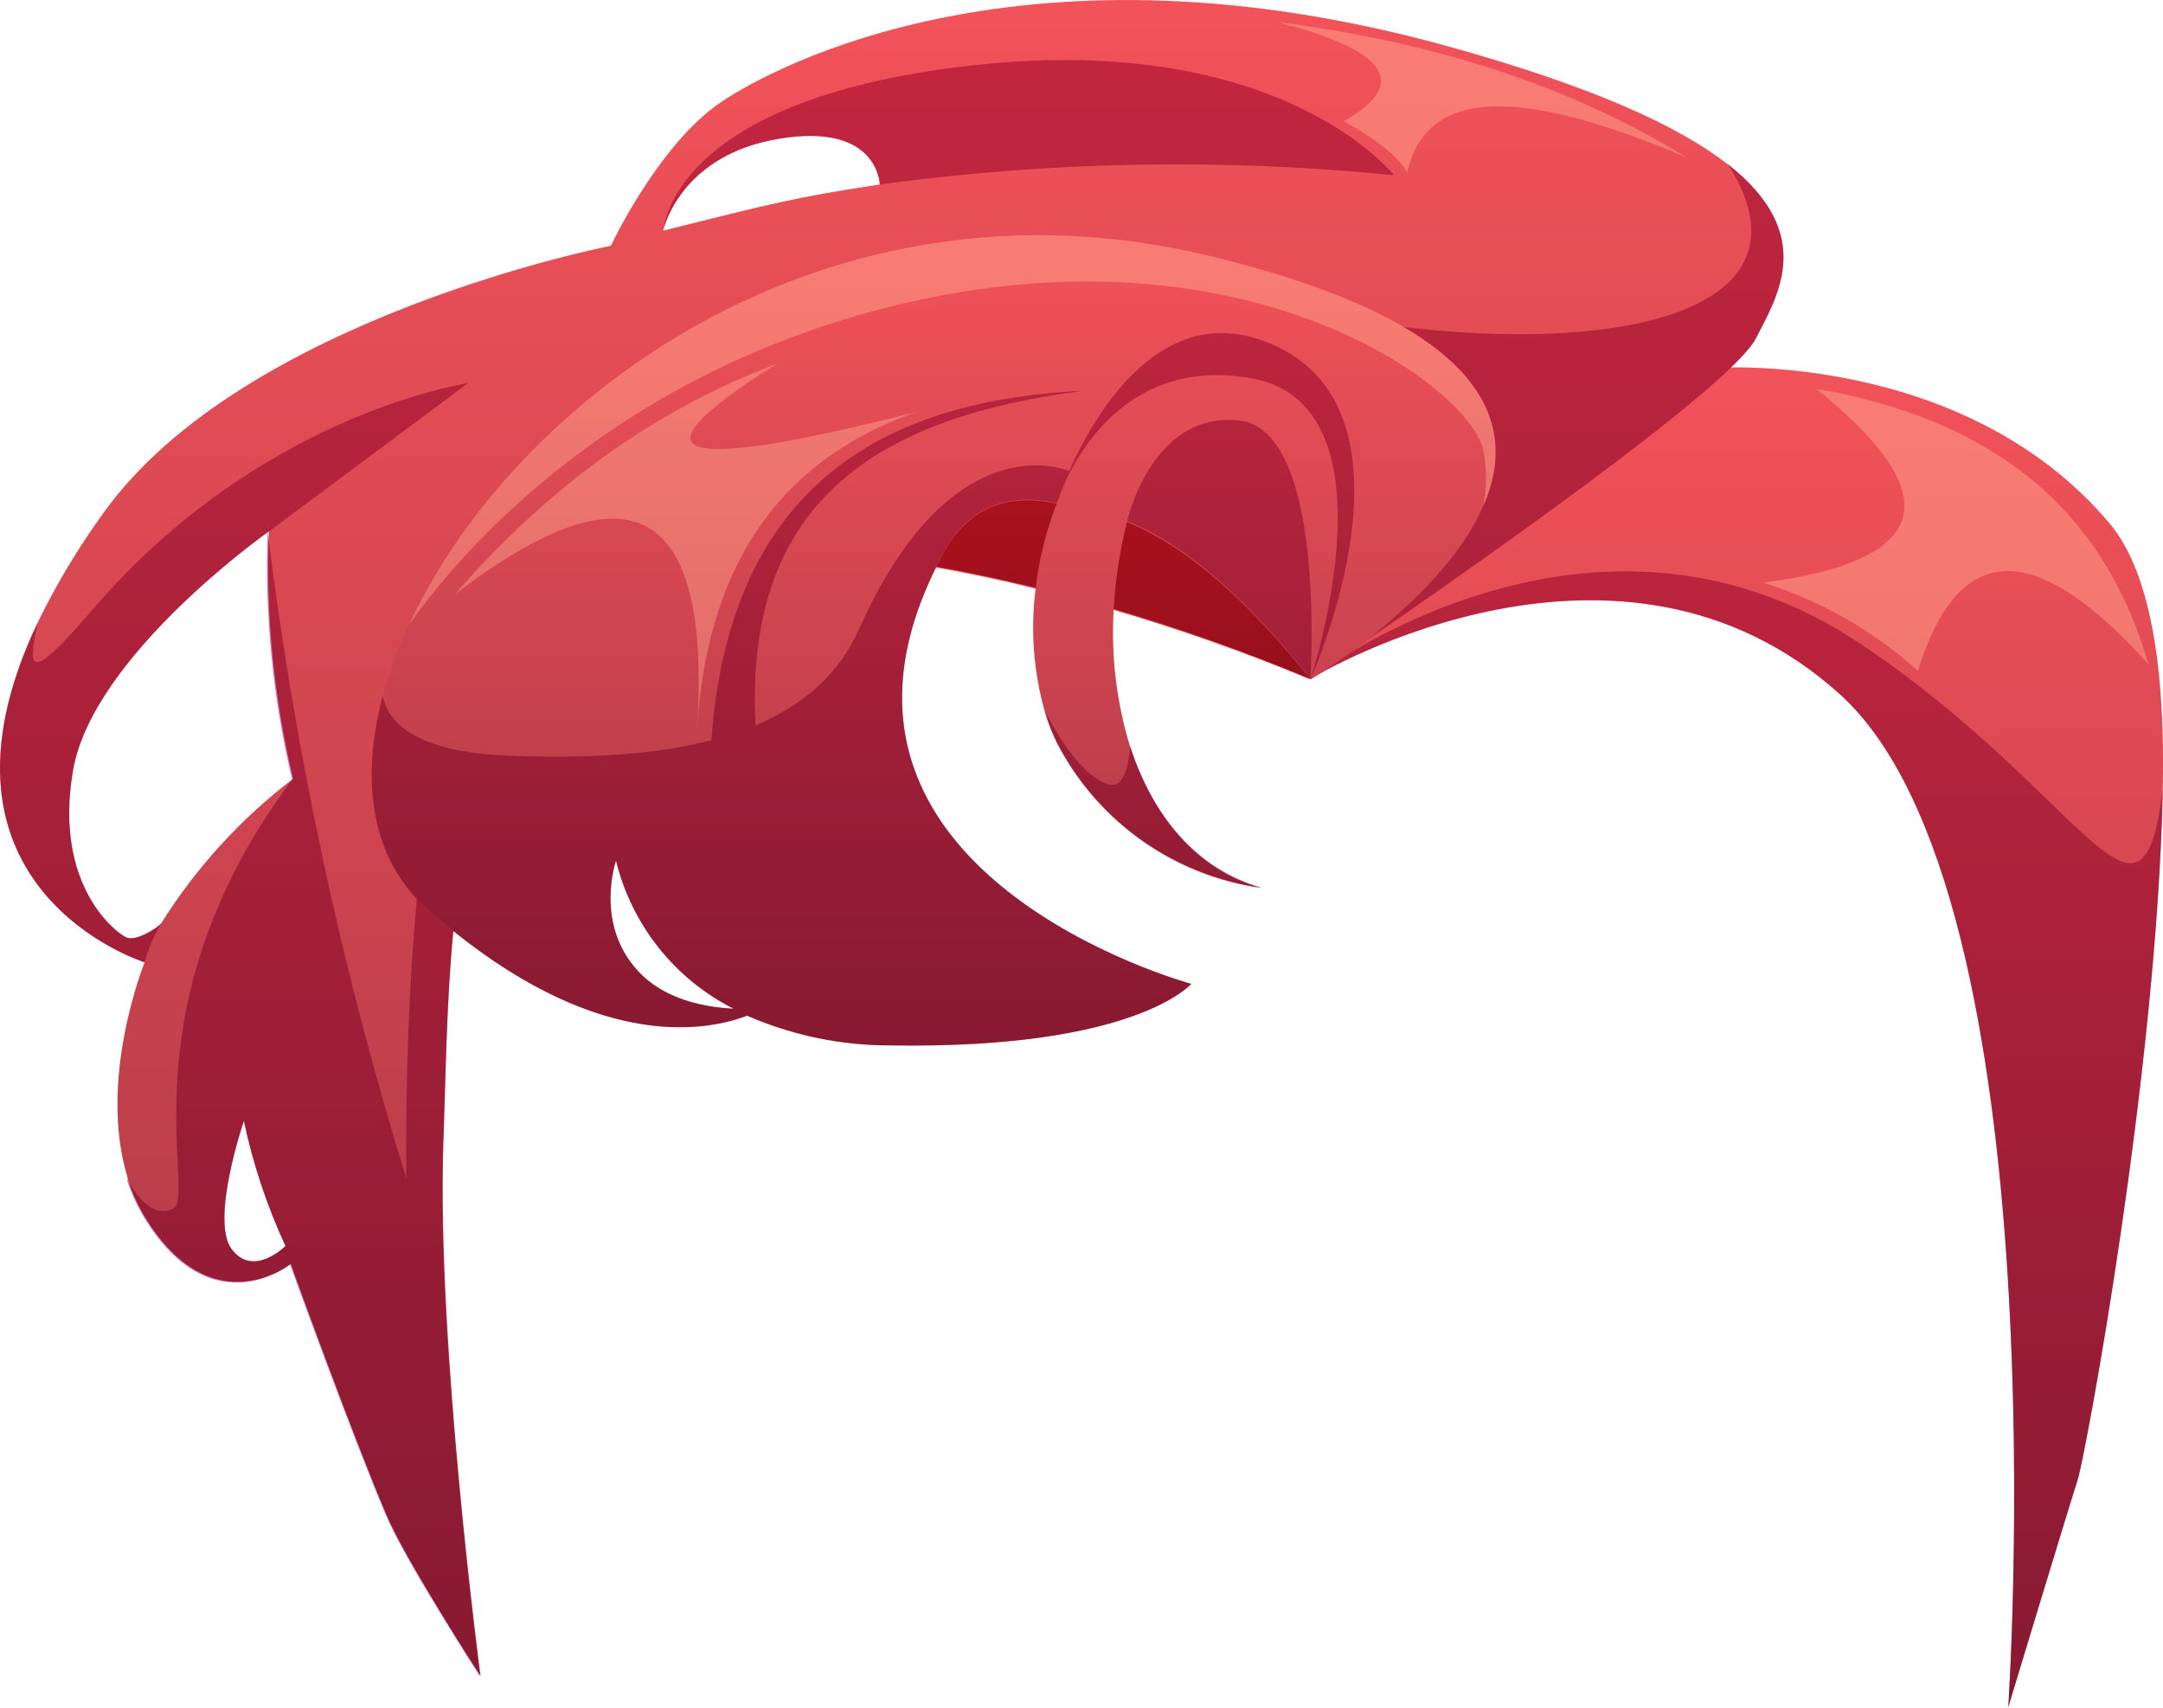
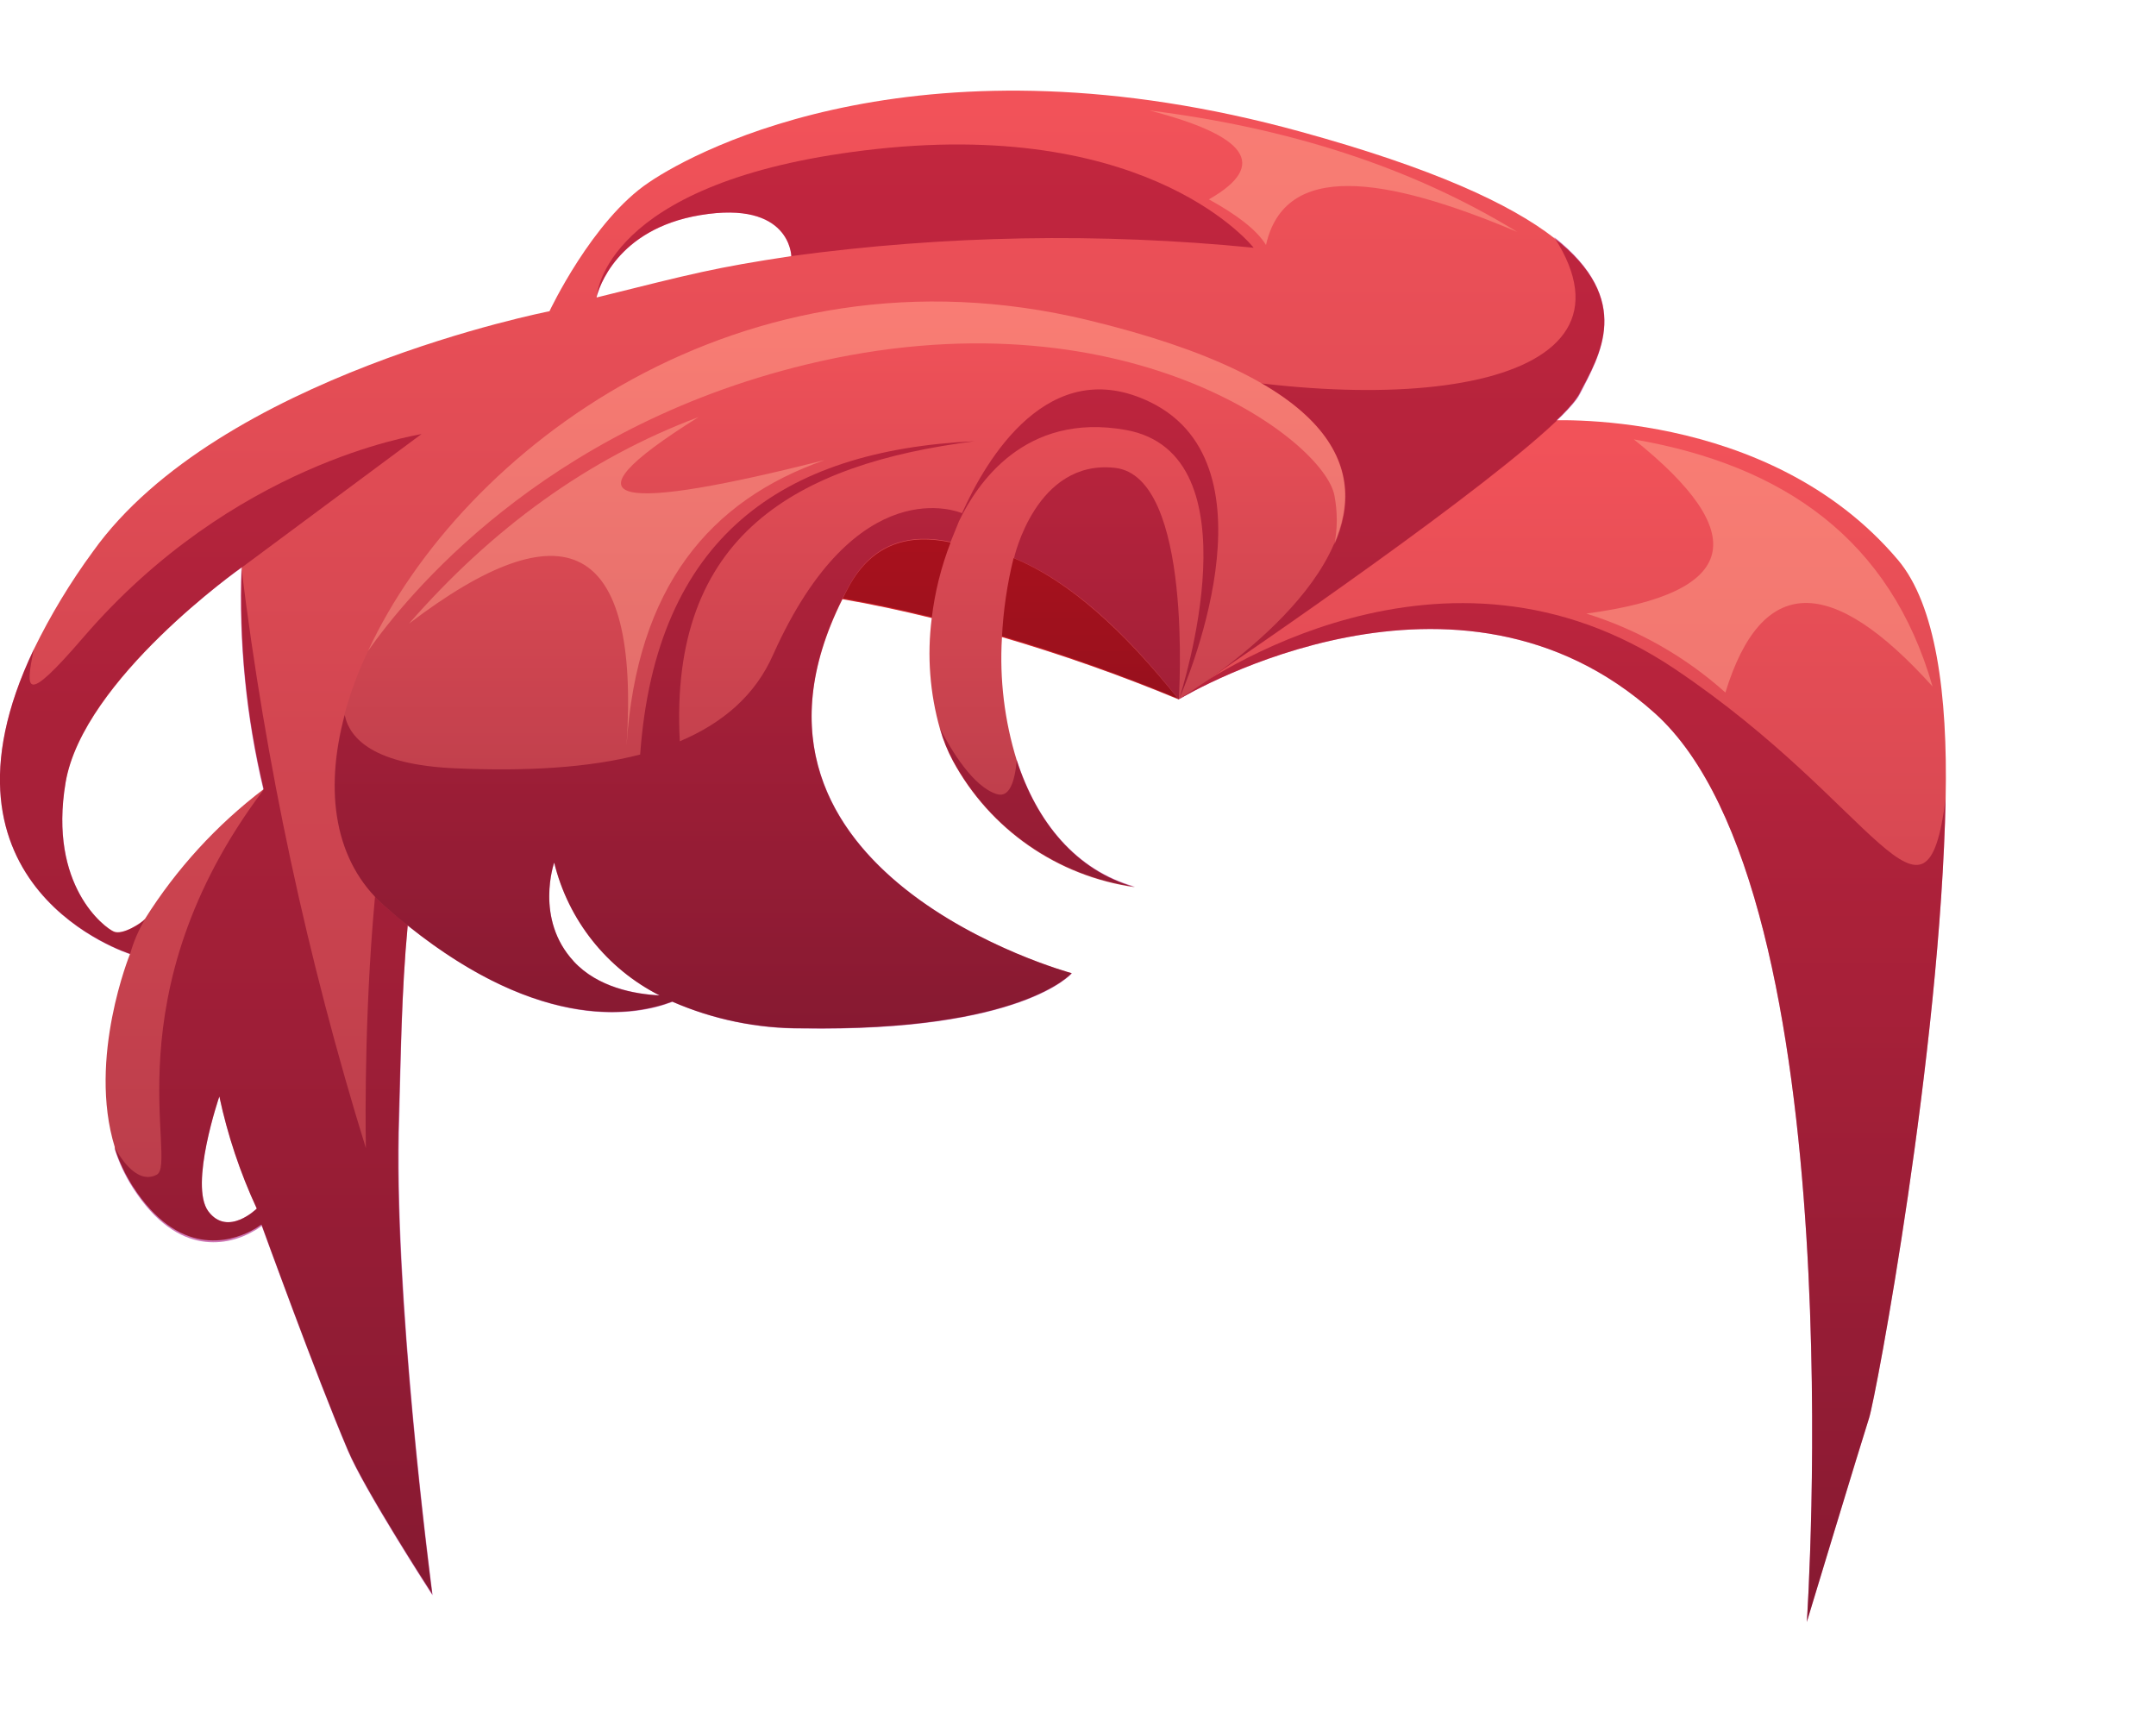
- <svg xmlns="http://www.w3.org/2000/svg" xmlns:xlink="http://www.w3.org/1999/xlink" viewBox="0 0 218.19 172.2">
+ <svg xmlns="http://www.w3.org/2000/svg" xmlns:xlink="http://www.w3.org/1999/xlink" viewBox="0 0 242.49 192.58">
  <defs>
-     <style>.cls-1{isolation:isolate;}.cls-2{fill:url(#_102);}.cls-3{fill:#ce77b5;mix-blend-mode:multiply;}.cls-4{fill:url(#_102-2);}.cls-5{mix-blend-mode:color-burn;opacity:0.5;fill:url(#Áåçûìÿííûé_ãðàäèåíò_7);}.cls-6{fill:url(#_102-3);}.cls-7{fill:#ffd6b8;mix-blend-mode:soft-light;}</style>
-     <linearGradient id="_102" x1="175.22" y1="37.05" x2="175.22" y2="172.2" gradientUnits="userSpaceOnUse">
+     <style>.cls-1{isolation:isolate;}.cls-2{fill:url(#_102);}.cls-3{fill:#ce77b5;mix-blend-mode:multiply;}.cls-4{fill:url(#_102-2);}.cls-5{mix-blend-mode:color-burn;opacity:0.5;fill:url(#Áåçûìÿííûé_ãðàäèåíò_7);}.cls-6{fill:url(#_102-3);}.cls-7{fill:#ffd6b8;mix-blend-mode:soft-light;}.cls-8{fill:none;}</style>
+     <linearGradient id="_102" x1="175.74" y1="47.24" x2="175.74" y2="182.39" gradientUnits="userSpaceOnUse">
      <stop offset="0.01" stop-color="#f25259" />
      <stop offset="1" stop-color="#a73646" />
    </linearGradient>
-     <linearGradient id="_102-2" x1="89.95" y1="0" x2="89.95" y2="169.1" xlink:href="#_102" />
-     <linearGradient id="Áåçûìÿííûé_ãðàäèåíò_7" x1="95.86" y1="68.42" x2="95.86" y2="40.89" gradientUnits="userSpaceOnUse">
+     <linearGradient id="_102-2" x1="90.23" y1="10.19" x2="90.23" y2="179.29" xlink:href="#_102" />
+     <linearGradient id="Áåçûìÿííûé_ãðàäèåíò_7" x1="96.15" y1="78.61" x2="96.15" y2="51.08" gradientUnits="userSpaceOnUse">
      <stop offset="0.01" stop-color="#ad637c" />
      <stop offset="0.98" stop-color="#d99d93" />
    </linearGradient>
-     <linearGradient id="_102-3" x1="94.19" y1="23.73" x2="94.19" y2="105.43" xlink:href="#_102" />
+     <linearGradient id="_102-3" x1="94.47" y1="33.92" x2="94.47" y2="115.63" xlink:href="#_102" />
  </defs>
  <g class="cls-1">
    <g id="Layer_2" data-name="Layer 2">
      <g id="Layer_1-2" data-name="Layer 1">
-         <path class="cls-2" d="M218.17,79.6c-.58,28.63-7.86,67.48-8.59,69.67-1,3.11-7,22.93-7,22.93s5.52-81.86-17-102.19c-22.12-19.92-52.08-2.32-53.28-1.6h0l.21-.16L173.11,37.1s25-1.73,39.68,15.68C217.05,57.84,218.42,67.86,218.17,79.6Z" />
-         <path class="cls-3" d="M218.17,79.6c-.58,28.63-7.86,67.48-8.59,69.67-1,3.11-7,22.93-7,22.93s5.52-81.86-17-102.19c-22.12-19.92-52.08-2.32-53.28-1.6h0l0,0,.21-.16c2.84-2.09,29.41-20.65,55.3-3.22C210.61,80.39,216,97.09,218.17,79.6Z" />
-         <path class="cls-4" d="M174.25,16.55c-4.88-3.81-13.57-7.84-28.37-11.93C103.75-7,78.34,6.52,72.73,10.3c-6.32,4.27-11.11,14.49-11.11,14.49S24.53,32,10.43,51.75A73.36,73.36,0,0,0,3.77,62.86C-8.95,89.7,14.59,97.07,14.59,97.07s-4.79,11.77-1.71,21.74v0a0,0,0,0,1,0,0,.25.25,0,0,0,0,.12l0,0a18.17,18.17,0,0,0,2,4.24c5.11,8,10.86,6.32,13.27,5.07a1.86,1.86,0,0,0,.25-.14c.12-.07.23-.14.32-.18l.46-.32c.07-.05.09-.07.11-.07s.05,0,.05,0,6.13,17,9.67,25.31c1.78,4.25,8.62,14.92,9.4,16.11l.07.11s-4.45-33.55-3.74-53.87c.2-6.23.27-13.76,1-21.31.85-9,2.58-18.09,6.57-25.11A26.6,26.6,0,0,1,54.11,66s0,0,0,0a24,24,0,0,1,5.2-5.3,23.49,23.49,0,0,1,10.17-4.22c7.6-1.32,16.38-.7,24.91.76,3.42.59,6.8,1.32,10,2.12,2.73.68,5.38,1.39,7.87,2.14a193.31,193.31,0,0,1,19.84,7v0l.05,0c.32-.2,2-1.37,4.67-3.17,0,0,.07,0,.09-.07,11.11-7.62,37.66-26.21,40.17-31.09C179.34,29.81,183.26,23.58,174.25,16.55ZM23.37,126c-2.19-2.92,1.23-12.94,1.23-12.94a59.17,59.17,0,0,0,4.2,12.62S25.56,128.93,23.37,126ZM16.25,93.15c-.34.41-2.46,1.84-3.49,1.41s-7.37-5.15-5.4-16.79S27.11,53.6,27.11,53.6a93.05,93.05,0,0,0,2.46,24.95A55.15,55.15,0,0,0,16.25,93.15ZM66.91,23.26a.43.43,0,0,1,0-.09c.21-.82,2.19-7.6,11.64-9.17,10.08-1.69,10.19,4.61,10.19,4.61C80.05,19.93,77.9,20.52,66.91,23.26Z" />
-         <path class="cls-3" d="M177.17,34.09C174.66,39,148.11,57.56,137,65.18c0,0-.07,0-.09.07-2.62,1.8-4.35,3-4.67,3.17l-.05,0v0L132,68.4a192.79,192.79,0,0,0-19.68-7c-2.49-.75-5.14-1.46-7.87-2.14-3.24-.8-6.62-1.53-10-2.12-8.53-1.46-17.31-2.08-24.91-.76a23.47,23.47,0,0,0-10.08,4.16c5.54-5.46,39-36.86,66.92-30.25,30.32,7.18,58.85,3.28,47.88-13.78C183.26,23.58,179.34,29.81,177.17,34.09Z" />
-         <path class="cls-5" d="M132.24,68.42l-.21,0a192.79,192.79,0,0,0-19.68-7c-2.49-.75-5.14-1.46-7.87-2.14-3.24-.8-6.62-1.53-10-2.12-8.53-1.46-17.31-2.08-24.91-.76a23.47,23.47,0,0,0-10.08,4.16C61.05,59.3,84.66,40.89,109,40.89,134.15,40.89,132.24,68.42,132.24,68.42Z" />
-         <path class="cls-3" d="M45.7,94c.84-9,2.6-18.14,6.61-25.16A26.6,26.6,0,0,1,54.11,66c-.93-3.81-2.12-5.5-3.67-4.24C40,70.25,41,118.92,41,118.92a377.84,377.84,0,0,1-14-65.28,93,93,0,0,0,2.47,25c-17.28,23.06-9.54,42-12,43.27s-4.44-2.6-4.67-3a0,0,0,0,0,0,0V119l0,0a18.75,18.75,0,0,0,2,4.24c5.16,8.07,10.93,6.3,13.32,5a1.86,1.86,0,0,0,.25-.14,3,3,0,0,0,.32-.18l.46-.32.11-.07s6.14,17,9.67,25.32c1.9,4.49,9.47,16.22,9.47,16.22a1,1,0,0,0,0-.16c-.32-2.53-4.4-34.22-3.72-53.72C45,109,45,101.52,45.7,94ZM23.37,126c-2.19-2.92,1.23-12.94,1.23-12.94a59.17,59.17,0,0,0,4.2,12.62S25.56,128.93,23.37,126Z" />
-         <path class="cls-3" d="M47.26,38.61l-20.14,15S9.28,66.13,7.34,77.76s4.48,16.4,5.43,16.81,3.14-1,3.49-1.43a16.79,16.79,0,0,0-1.68,3.92S-8.95,89.71,3.78,62.85c-.9,4.52-1.14,6.44,5.57-1.37C26.14,41.9,46.5,38.81,47.26,38.61Z" />
-         <path class="cls-6" d="M122,25.81C83.1,16.44,51.72,40.43,41.27,63a40.8,40.8,0,0,0-2.64,7.16C36.3,78.85,37.51,86.69,43,91.6c.93.82,1.84,1.59,2.73,2.32,15.19,12.21,25.78,10,29.63,8.53a36,36,0,0,0,14.55,3c24.68.39,30.25-6.21,30.25-6.21s-41.08-11.1-25.73-42c.23-.51.5-1,.78-1.51,2.67-4.88,6.82-5.91,11.38-4.93a34.4,34.4,0,0,0-2.12,8.56,31.13,31.13,0,0,0,.93,12.45,17.91,17.91,0,0,0,1.44,3.56,27.53,27.53,0,0,0,20.41,14.21c-6.59-1.85-11-7.3-13.25-14.26v0a39.26,39.26,0,0,1-1.66-13.8,47.2,47.2,0,0,1,1.34-8.87c6.32,2.6,12.43,8.26,18.5,15.87l.05,0c.34-.2,2.21-1.34,4.67-3.17,0,0,.07,0,.09-.07C141.25,62,147.13,56.83,149.64,51,153.4,42.44,149.69,32.5,122,25.81ZM64.33,97.91c-4.4-4.76-2.19-11.1-2.19-11.1A22.8,22.8,0,0,0,74,101.75C71.15,101.61,67,100.86,64.33,97.91Z" />
-         <path class="cls-3" d="M132.18,68.46c-6-7.6-12.17-13.3-18.48-15.9,0,0,2.46-11.11,11.31-10.14S132.18,68.46,132.18,68.46Z" />
-         <path class="cls-3" d="M129,35.05c-11.41-5.61-18.44,6.41-21.15,12.47-.27-.12-11.82-5-21.18,15.9-2,4.56-5.62,7.7-10.46,9.74C75,49.92,89.37,42,109.27,39.42c-21.55,1-35.72,10.78-37.51,35.24C66,76.16,59,76.56,51,76.21c-9-.4-11.84-3.28-12.4-6C36.31,78.84,37.5,86.69,43,91.59,59.65,106.39,71.3,104,75.38,102.44a35.7,35.7,0,0,0,14.55,3c24.68.39,30.23-6.2,30.23-6.2S77.74,87.73,95.22,55.66c2.66-4.86,6.81-5.9,11.38-4.92l.93-2.32c2-4.17,7.35-12.3,18.71-10.26,14.83,2.65,6.28,29.26,6,30.27C132.62,67.47,143.72,42.27,129,35.05ZM64.33,97.92c-4.39-4.78-2.19-11.11-2.19-11.11A22.8,22.8,0,0,0,74,101.74C71.14,101.6,67,100.85,64.33,97.92Z" />
-         <path class="cls-3" d="M127.26,89.52a27.53,27.53,0,0,1-20.41-14.21,17.91,17.91,0,0,1-1.44-3.56c1.26,2.42,3.7,6.55,6.39,7.37,1.39.41,2-1.39,2.21-3.86C116.25,82.22,120.67,87.67,127.26,89.52Z" />
-         <path class="cls-3" d="M140.61,17.67a221.16,221.16,0,0,0-51.85.94s-.11-6.3-10.19-4.61c-9.45,1.57-11.43,8.35-11.64,9.17.12-1.23,2-13.41,31.46-16.61C129.36,3.21,140.61,17.67,140.61,17.67Z" />
-         <path class="cls-7" d="M149.64,51a14.68,14.68,0,0,0,0-5.5c-1.16-6.31-23.77-23.35-59.26-14.71C60.73,38,45.49,57,41.27,63,51.72,40.43,83.1,16.44,122,25.81,149.69,32.5,153.4,42.44,149.64,51Z" />
-         <path class="cls-7" d="M45.9,59.94c17.4-13.3,25.94-9.49,24.4,13.75,1.09-17.86,9.32-27.63,22.18-32.15C69.79,47.3,62,47,78.34,36.7,65.9,41.38,55.16,49.26,45.9,59.94Z" />
-         <path class="cls-7" d="M183.21,39.22C200,42.12,212,50.51,216.71,67c-11.38-12.67-19.17-12.6-23.24.68a41.86,41.86,0,0,0-15.59-8.91C195.16,56.49,196.4,49.83,183.21,39.22Z" />
-         <path class="cls-7" d="M170.13,15.88C158.19,8.53,144.31,4.17,128.88,2.23c10.8,2.79,13.51,6.09,6.69,10,3,1.67,5.31,3.37,6.39,5.14C144.06,8,155.12,9.53,170.13,15.88Z" />
+         <path class="cls-2" d="M218.83,89.8c-.58,28.62-7.88,67.47-8.61,69.66-1,3.11-7,22.93-7,22.93s5.54-81.85-17.1-102.19c-22.19-19.92-52.24-2.32-53.45-1.6h0l.22-.16,40.79-31.14s25.1-1.73,39.8,15.68C217.71,68,219.08,78.05,218.83,89.8Z" />
+         <path class="cls-3" d="M218.83,89.8c-.58,28.62-7.88,67.47-8.61,69.66-1,3.11-7,22.93-7,22.93s5.54-81.85-17.1-102.19c-22.19-19.92-52.24-2.32-53.45-1.6,0,0,0,0,0,0l0,0,.22-.16c2.85-2.09,29.5-20.65,55.47-3.22C211.25,90.58,216.6,107.29,218.83,89.8Z" />
+         <path class="cls-4" d="M174.78,26.75c-4.9-3.81-13.62-7.85-28.46-11.93C104.06,3.18,78.57,16.71,73,20.5,66.61,24.76,61.8,35,61.8,35s-37.2,7.23-51.33,27A72,72,0,0,0,3.79,73.05C-9,99.89,14.63,107.26,14.63,107.26S9.83,119,12.91,129v0s0,0,0,0a.25.25,0,0,0,0,.12l0,0a18.43,18.43,0,0,0,2,4.25c5.13,8,10.89,6.31,13.32,5.06a2.8,2.8,0,0,0,.25-.14l.32-.18.46-.32c.07,0,.09-.07.11-.07s.05,0,.05,0,6.15,17,9.7,25.32c1.78,4.24,8.65,14.91,9.42,16.1l.07.11s-4.46-33.55-3.75-53.87c.21-6.23.28-13.76,1-21.31.85-9,2.59-18.08,6.59-25.11a25.18,25.18,0,0,1,1.81-2.83s0,0,0,0a24,24,0,0,1,5.22-5.29,23.27,23.27,0,0,1,10.2-4.22c7.62-1.33,16.43-.71,25,.75,3.43.59,6.81,1.32,10.06,2.12,2.75.68,5.4,1.39,7.9,2.14a194.79,194.79,0,0,1,19.9,7v0s0,0,0,0c.32-.2,2.05-1.37,4.69-3.17l.09-.07c11.14-7.61,37.77-26.2,40.29-31.08C179.88,40,183.81,33.77,174.78,26.75ZM23.44,136.23c-2.2-2.92,1.23-12.93,1.23-12.93a59.28,59.28,0,0,0,4.21,12.61S25.63,139.13,23.44,136.23ZM16.3,103.34c-.34.41-2.47,1.85-3.5,1.41S5.41,99.6,7.38,88,27.19,63.79,27.19,63.79a92.66,92.66,0,0,0,2.47,24.95A55.28,55.28,0,0,0,16.3,103.34ZM67.11,33.45a.31.31,0,0,1,0-.09c.2-.82,2.19-7.6,11.66-9.17C88.92,22.5,89,28.8,89,28.8,80.29,30.12,78.14,30.71,67.11,33.45Z" />
+         <path class="cls-3" d="M177.71,44.29c-2.52,4.88-29.15,23.47-40.29,31.08l-.09.07c-2.64,1.8-4.37,3-4.69,3.17,0,0,0,0,0,0v0l-.16-.07a194.67,194.67,0,0,0-19.74-7c-2.5-.75-5.15-1.46-7.9-2.14-3.25-.8-6.63-1.53-10.06-2.12-8.56-1.46-17.37-2.08-25-.75a23.58,23.58,0,0,0-10.11,4.15c5.56-5.45,39.15-36.86,67.13-30.25,30.4,7.19,59,3.29,48-13.77C183.81,33.77,179.88,40,177.71,44.29Z" />
+         <path class="cls-5" d="M132.64,78.61l-.21,0a194.67,194.67,0,0,0-19.74-7c-2.5-.75-5.15-1.46-7.9-2.14-3.25-.8-6.63-1.53-10.06-2.12-8.56-1.46-17.37-2.08-25-.75a23.58,23.58,0,0,0-10.11,4.15c1.6-1.28,25.28-19.69,49.67-19.69C134.56,51.08,132.64,78.61,132.64,78.61Z" />
+         <path class="cls-3" d="M45.84,104.16c.84-9,2.6-18.13,6.63-25.16a25.18,25.18,0,0,1,1.81-2.83c-.94-3.81-2.13-5.49-3.69-4.24-10.5,8.51-9.44,57.18-9.44,57.18a376.1,376.1,0,0,1-14-65.28,93.11,93.11,0,0,0,2.48,25c-17.33,23-9.57,42-12,43.27s-4.46-2.6-4.69-3c0,0,0,0,0,0v.18l0,.05a18.17,18.17,0,0,0,2,4.24c5.17,8.08,11,6.3,13.36,5a2.8,2.8,0,0,0,.25-.14,2.43,2.43,0,0,0,.32-.18l.46-.32.11-.07s6.16,17,9.7,25.32c1.9,4.5,9.5,16.22,9.5,16.22a.7.7,0,0,0,0-.16c-.32-2.53-4.41-34.21-3.72-53.72C45.08,119.24,45.15,111.71,45.84,104.16Zm-22.4,32.07c-2.2-2.92,1.23-12.93,1.23-12.93a59.28,59.28,0,0,0,4.21,12.61S25.63,139.13,23.44,136.23Z" />
+         <path class="cls-3" d="M47.41,48.81l-20.21,15S9.31,76.33,7.37,88s4.49,16.4,5.44,16.8,3.14-1,3.5-1.42a15.66,15.66,0,0,0-1.68,3.92S-9,99.9,3.79,73.05c-.9,4.51-1.14,6.43,5.58-1.37C26.22,52.09,46.64,49,47.41,48.81Z" />
+         <path class="cls-6" d="M122.34,36c-39-9.38-70.46,14.62-80.94,37.2a41.23,41.23,0,0,0-2.66,7.16c-2.33,8.67-1.12,16.51,4.4,21.42.93.82,1.85,1.59,2.74,2.32,15.24,12.21,25.85,10,29.72,8.53a36,36,0,0,0,14.6,3c24.75.39,30.33-6.2,30.33-6.2s-41.2-11.11-25.8-42c.23-.5.5-1,.77-1.51,2.68-4.88,6.85-5.9,11.42-4.92a34.67,34.67,0,0,0-2.13,8.55,31.11,31.11,0,0,0,.94,12.45,17.91,17.91,0,0,0,1.44,3.56,27.63,27.63,0,0,0,20.48,14.21c-6.61-1.85-11.05-7.3-13.29-14.25v0a38.8,38.8,0,0,1-1.67-13.8A46.42,46.42,0,0,1,114,62.76c6.33,2.6,12.46,8.26,18.55,15.88,0,0,0,0,0,0,.34-.2,2.21-1.34,4.69-3.17l.09-.07c4.25-3.17,10.15-8.34,12.67-14.14C153.87,52.63,150.14,42.69,122.34,36Zm-57.81,72.1C60.11,103.34,62.33,97,62.33,97a22.83,22.83,0,0,0,11.85,14.94C71.37,111.8,67.23,111.05,64.53,108.11Z" />
+         <path class="cls-3" d="M132.58,78.65c-6-7.6-12.2-13.3-18.53-15.89,0,0,2.46-11.12,11.34-10.15S132.58,78.65,132.58,78.65Z" />
+         <path class="cls-3" d="M129.41,45.24c-11.45-5.6-18.49,6.41-21.21,12.47-.28-.11-11.86-5-21.24,15.9-2,4.56-5.65,7.7-10.5,9.75C75.21,60.11,89.64,52.17,109.6,49.62,88,50.63,73.77,60.39,72,84.85c-5.77,1.5-12.8,1.9-20.79,1.55-9.07-.39-11.88-3.28-12.44-6-2.32,8.66-1.13,16.5,4.4,21.4,16.69,14.8,28.37,12.45,32.47,10.86a36,36,0,0,0,14.59,3c24.76.39,30.33-6.2,30.33-6.2S78,97.93,95.51,65.85c2.67-4.86,6.83-5.9,11.41-4.92l.94-2.32c2-4.16,7.36-12.3,18.76-10.26,14.88,2.66,6.31,29.26,6,30.27C133,77.67,144.15,52.47,129.41,45.24ZM64.53,108.12C60.12,103.34,62.33,97,62.33,97a22.82,22.82,0,0,0,11.85,14.93C71.36,111.79,67.22,111,64.53,108.12Z" />
+         <path class="cls-3" d="M127.65,99.71A27.63,27.63,0,0,1,107.17,85.5a17.91,17.91,0,0,1-1.44-3.56c1.26,2.42,3.71,6.55,6.41,7.37,1.39.41,2-1.39,2.22-3.85C116.6,92.41,121,97.86,127.65,99.71Z" />
+         <path class="cls-3" d="M141,27.86a223,223,0,0,0-52,.94s-.11-6.3-10.23-4.61c-9.47,1.57-11.46,8.35-11.66,9.17.11-1.23,2-13.41,31.54-16.61C129.75,13.4,141,27.86,141,27.86Z" />
+         <path class="cls-7" d="M150.09,61.23a14.63,14.63,0,0,0,0-5.49C148.92,49.42,126.25,32.38,90.65,41c-29.74,7.21-45,26.14-49.25,32.19,10.48-22.58,42-46.58,80.94-37.2C150.14,42.69,153.87,52.63,150.09,61.23Z" />
+         <path class="cls-7" d="M46,70.13c17.45-13.29,26-9.48,24.47,13.75C71.6,66,79.86,56.25,92.75,51.74,70,57.49,62.17,57.15,78.57,46.9,66.1,51.57,55.33,59.45,46,70.13Z" />
+         <path class="cls-7" d="M183.76,49.41c16.89,2.9,28.87,11.29,33.6,27.79-11.41-12.67-19.22-12.6-23.3.68A42.28,42.28,0,0,0,178.42,69C195.75,66.69,197,60,183.76,49.41Z" />
+         <path class="cls-7" d="M170.65,26.08c-12-7.36-25.9-11.72-41.38-13.66,10.83,2.8,13.55,6.09,6.7,10,3,1.66,5.34,3.36,6.42,5.13C144.49,18.17,155.59,19.73,170.65,26.08Z" />
+         <rect class="cls-8" width="242.49" height="192.58" />
      </g>
    </g>
  </g>
</svg>
